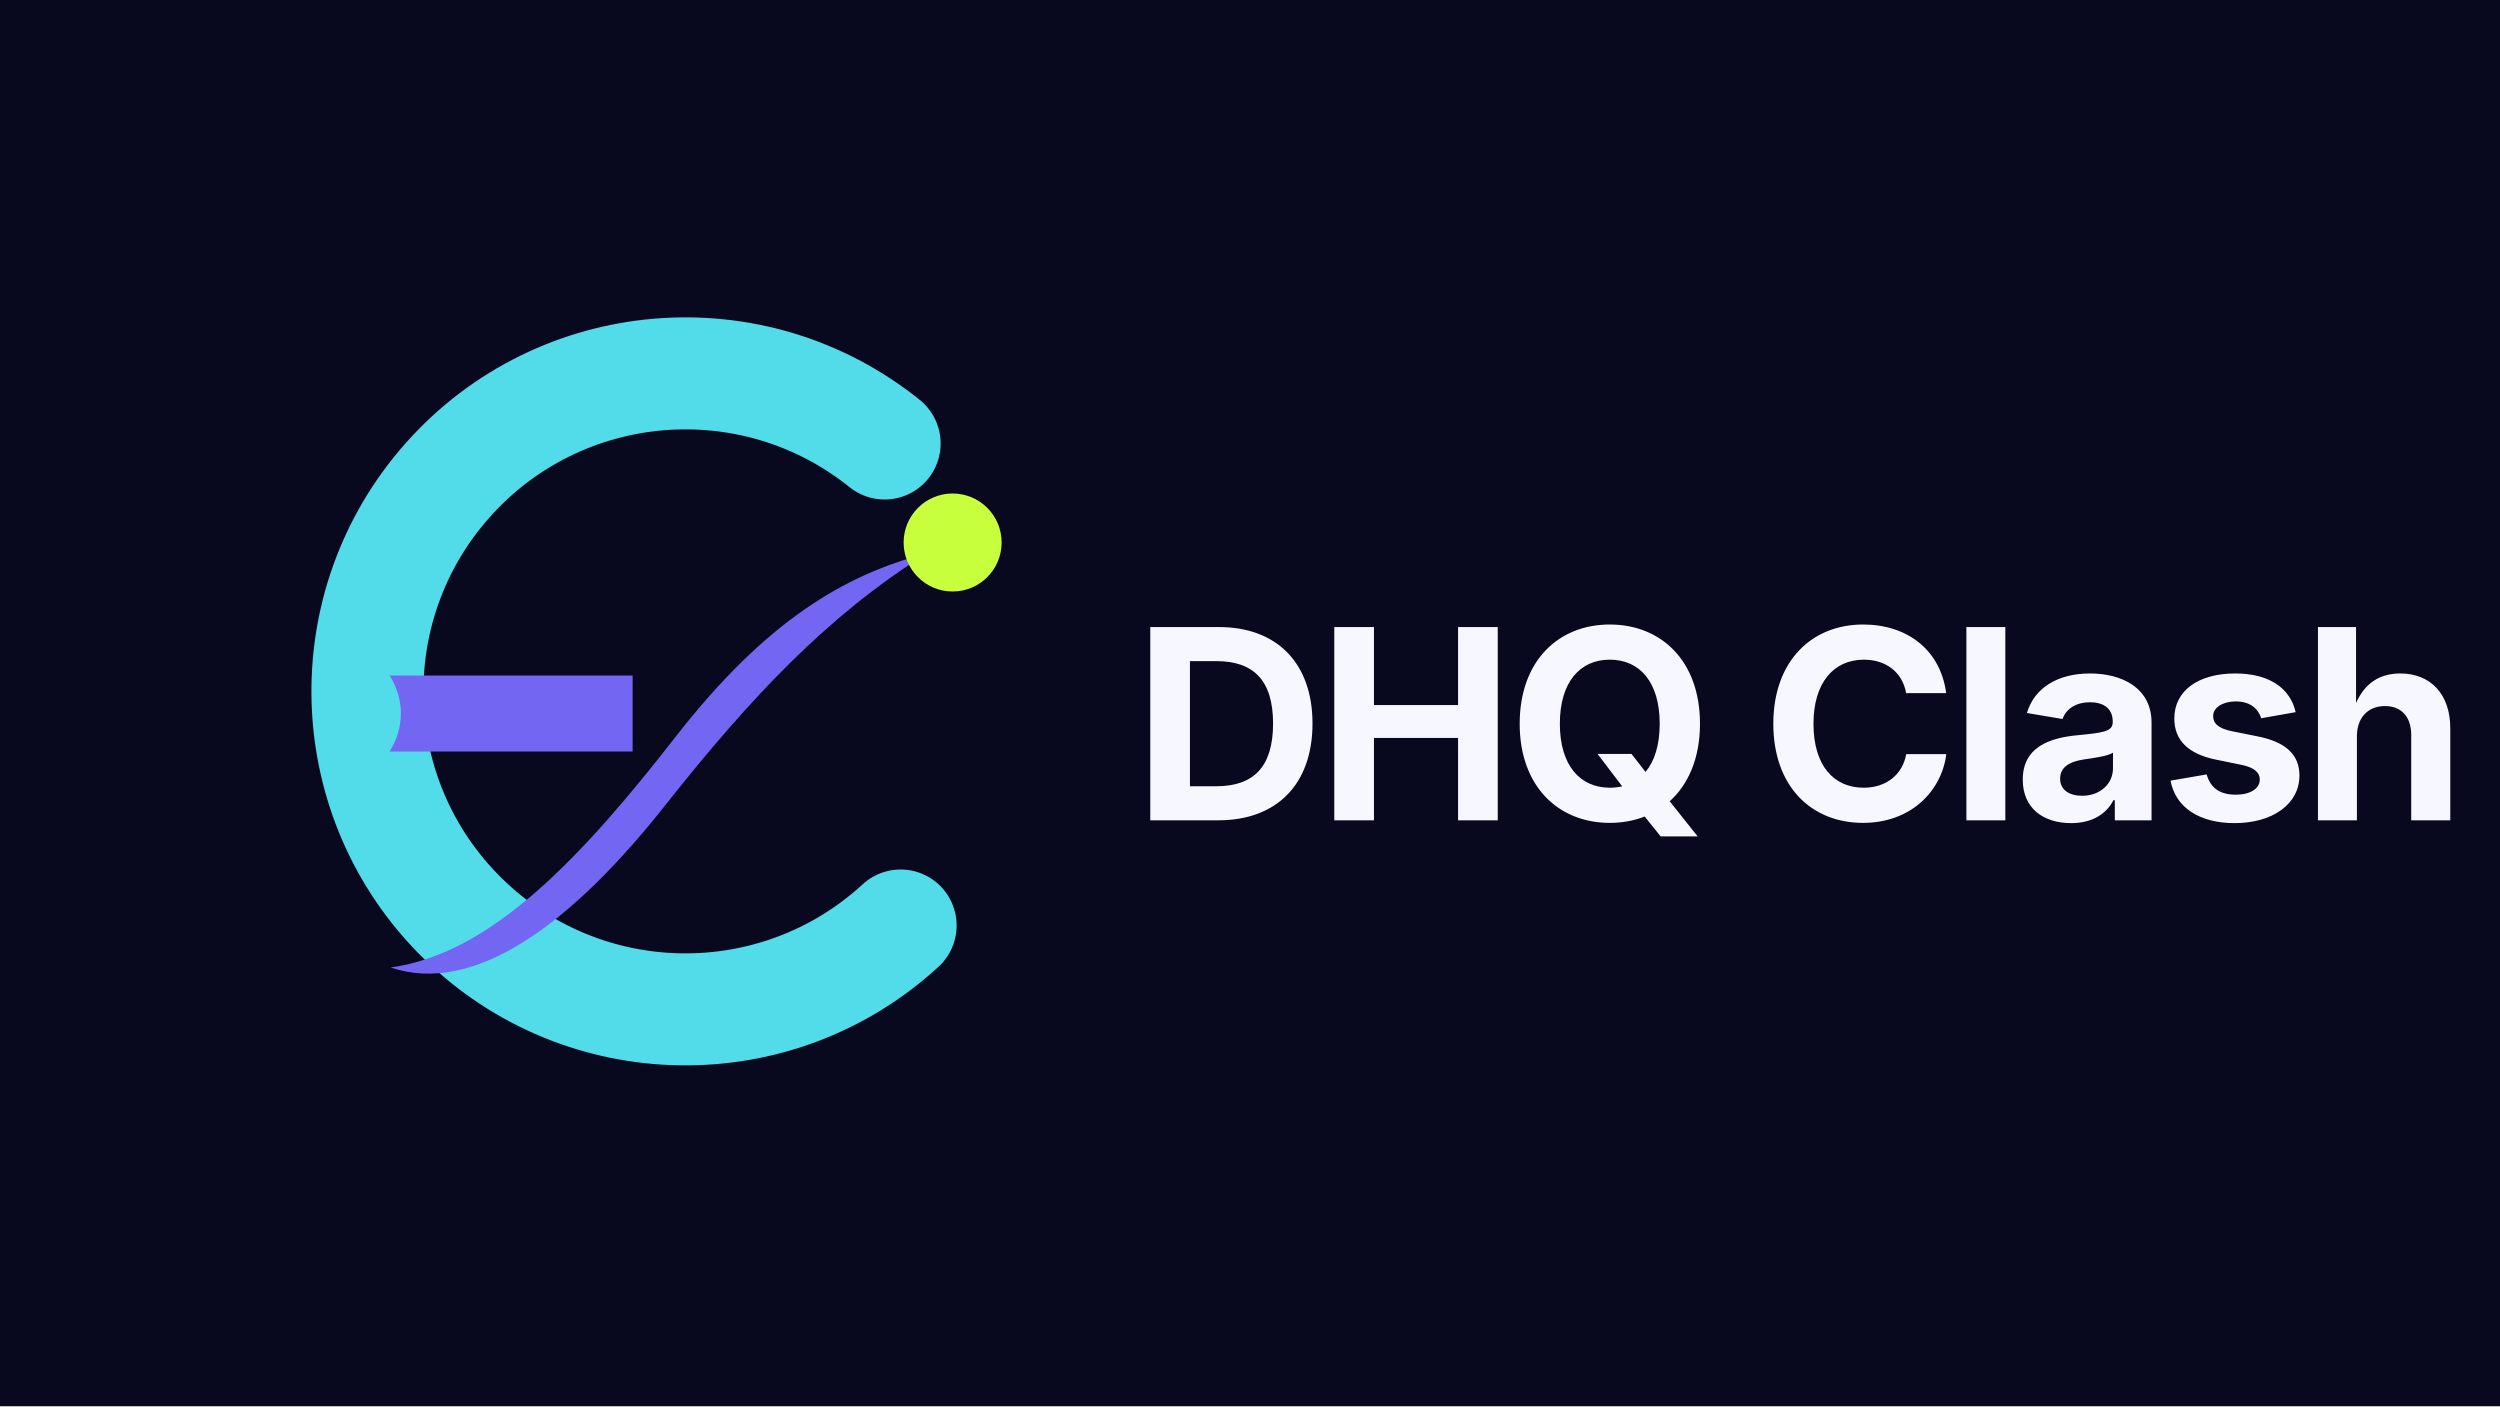
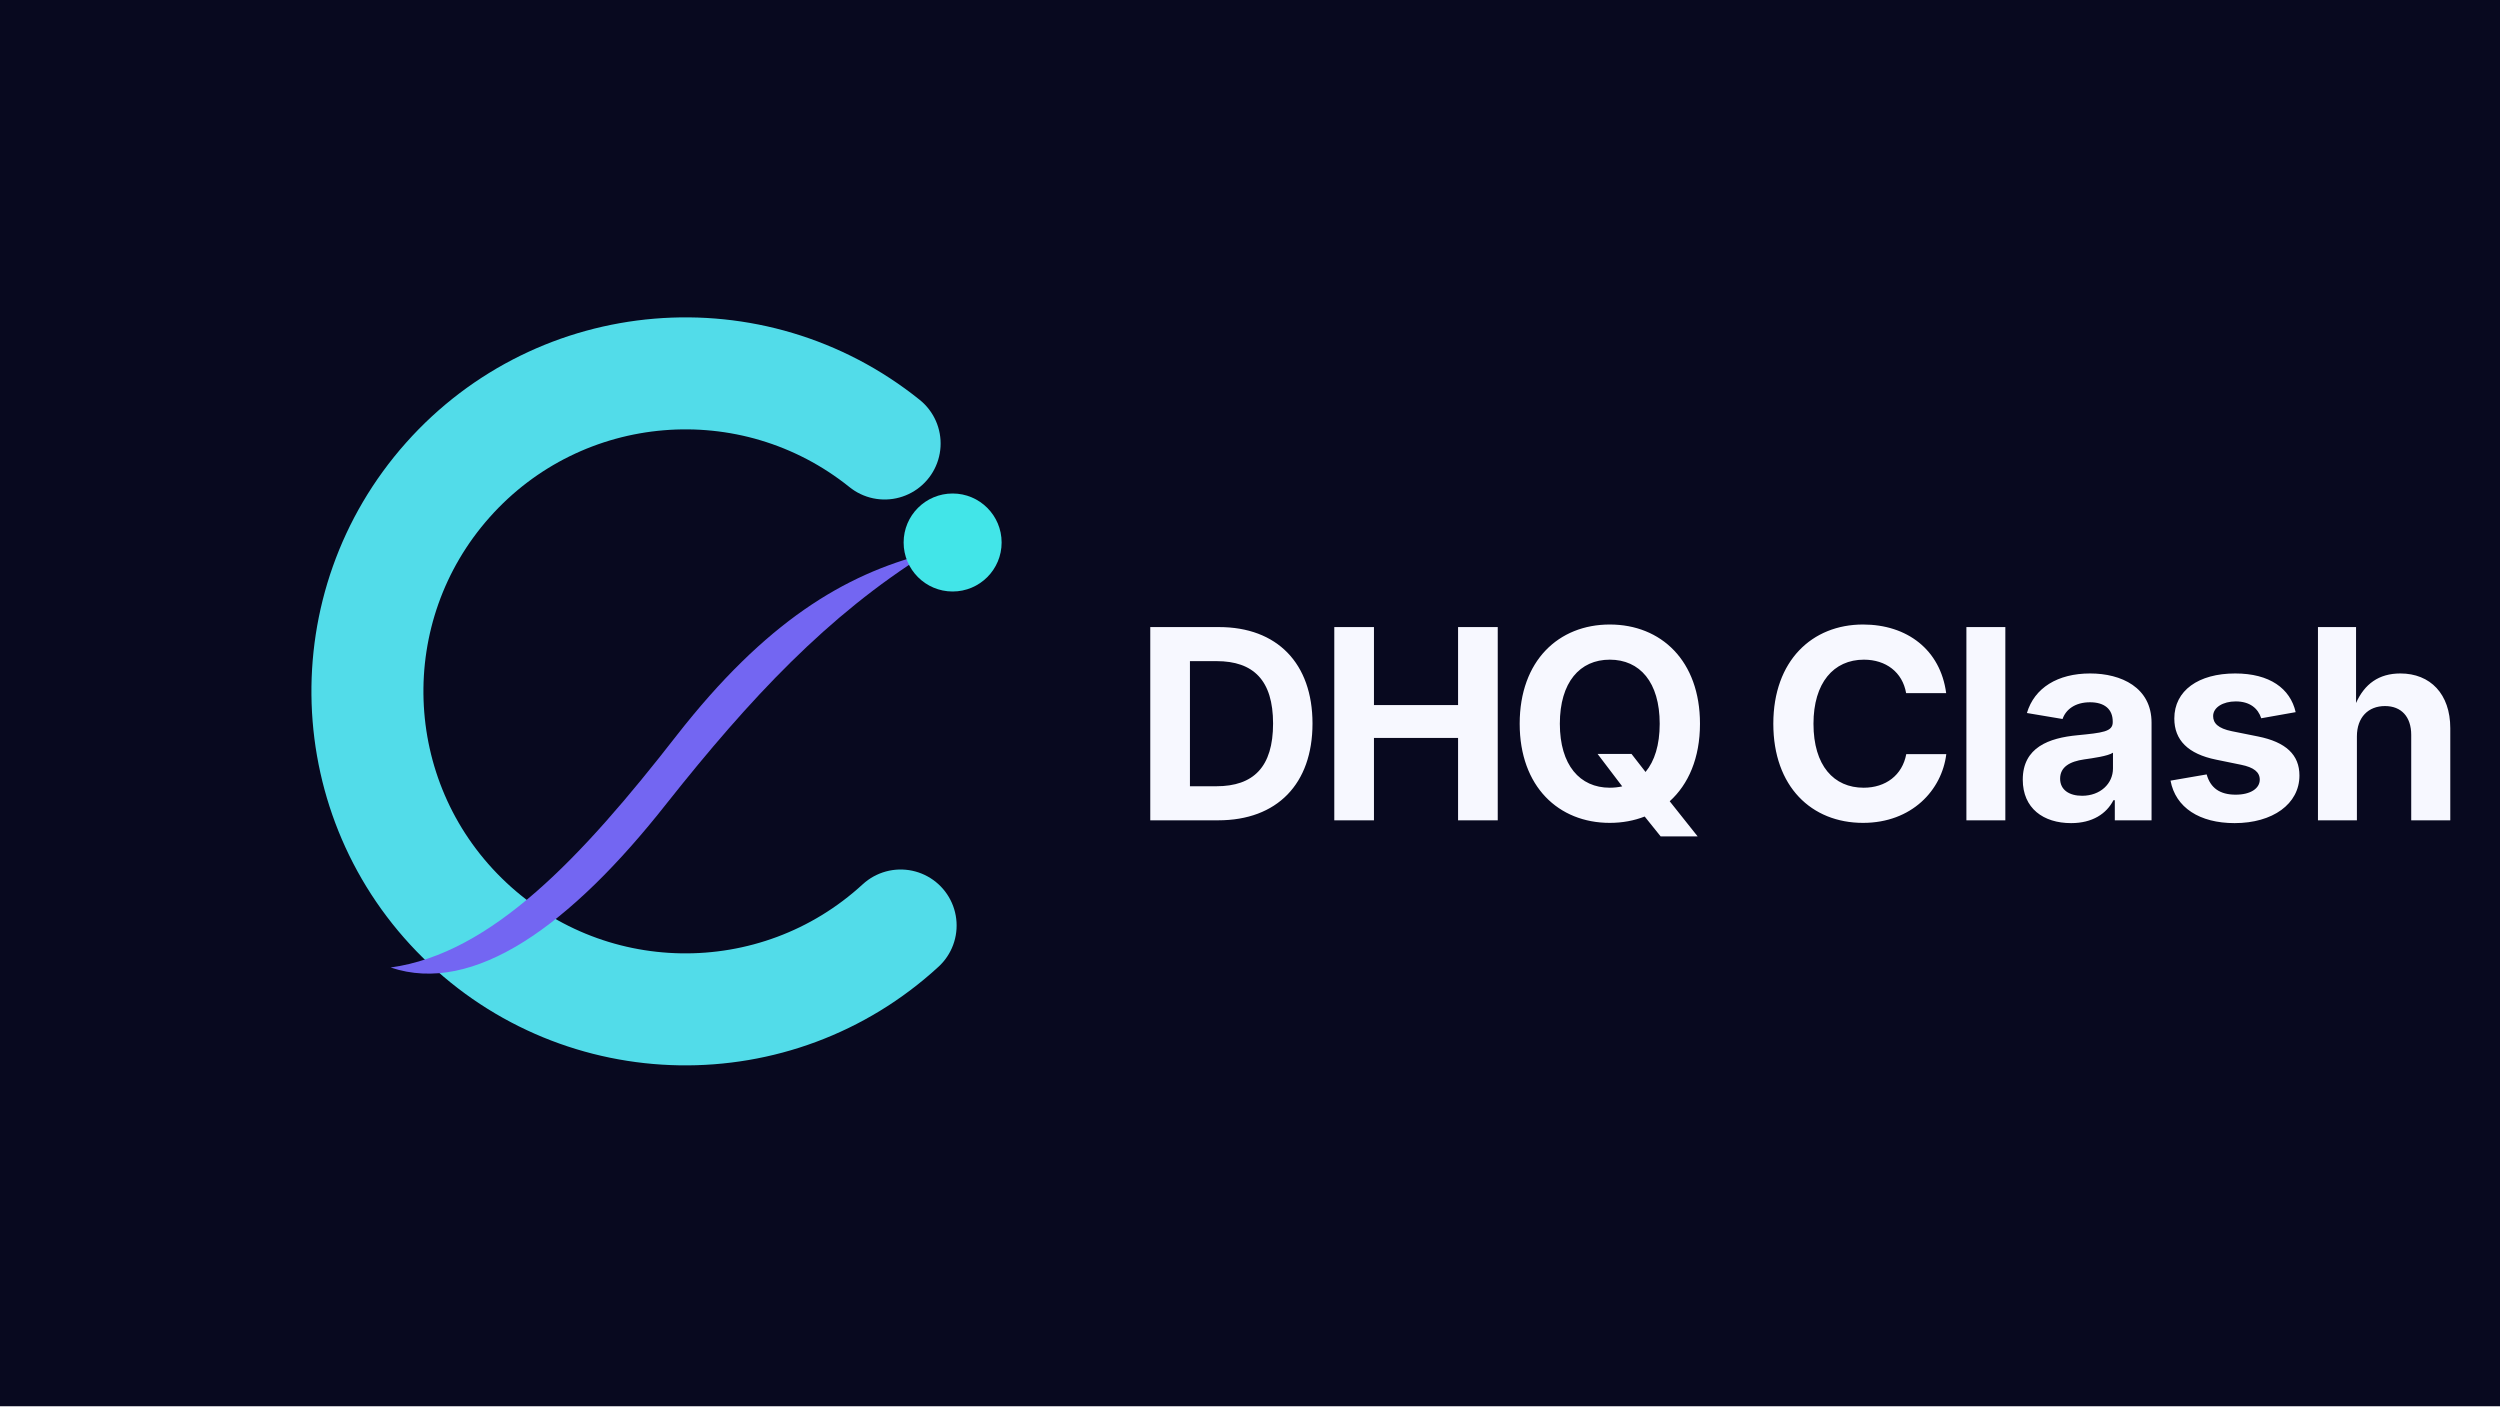
<svg xmlns="http://www.w3.org/2000/svg" viewBox="0 0 320 180">
  <rect width="320" height="180" fill="#08091F" />
  <g transform="translate(18 24) scale(.128)">
    <path d="M744 256A318 318 0 1 0 760 738" fill="none" stroke="#52DCE9" stroke-width="112" stroke-linecap="round" />
-     <path d="M249 488H492V564H249C264 540 264 512 249 488Z" fill="#7366F2" />
    <path d="M250 780C351 766 441 670 536 548C625 434 704 387 786 366C687 428 610 510 526 616C430 738 333 808 250 780Z" fill="#7366F2" />
-     <circle cx="812" cy="355" r="49" fill="#C7FF3D" />
+     <circle cx="812" cy="355" r="49" fill="#42E5E8" />
  </g>
  <text x="145" y="105" fill="#F7F8FF" font-family="Inter,Arial,sans-serif" font-size="34" font-weight="700" letter-spacing="-1">DHQ Clash</text>
</svg>
